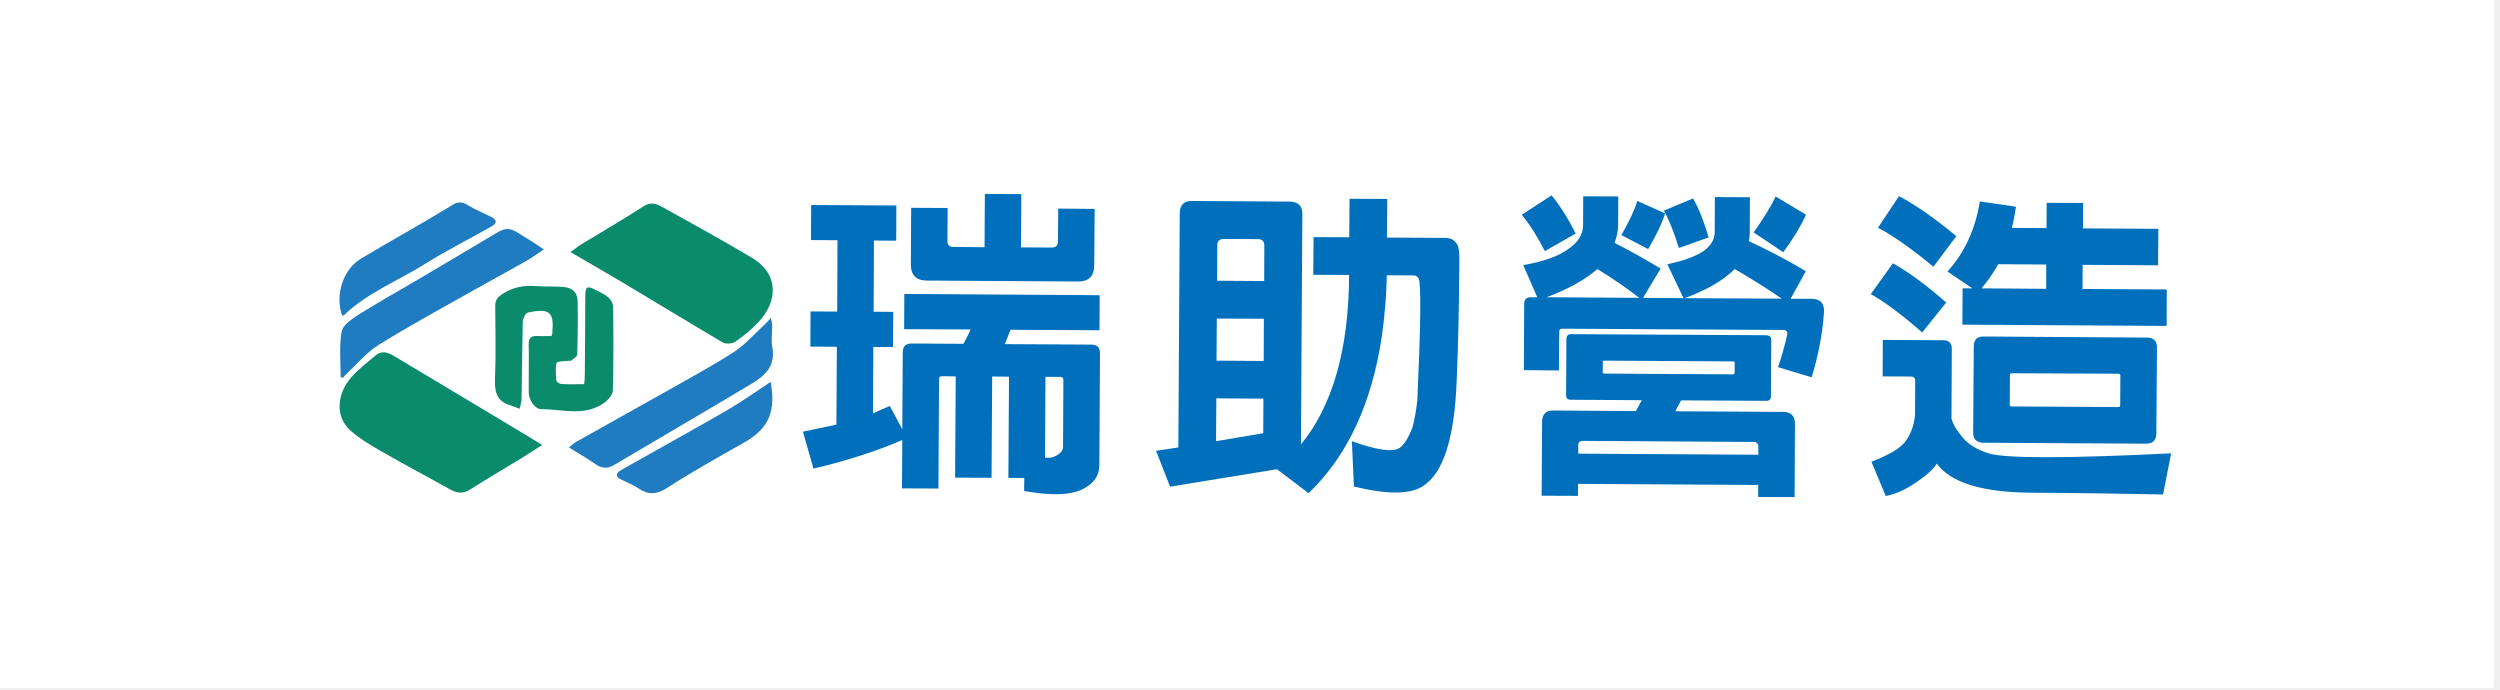
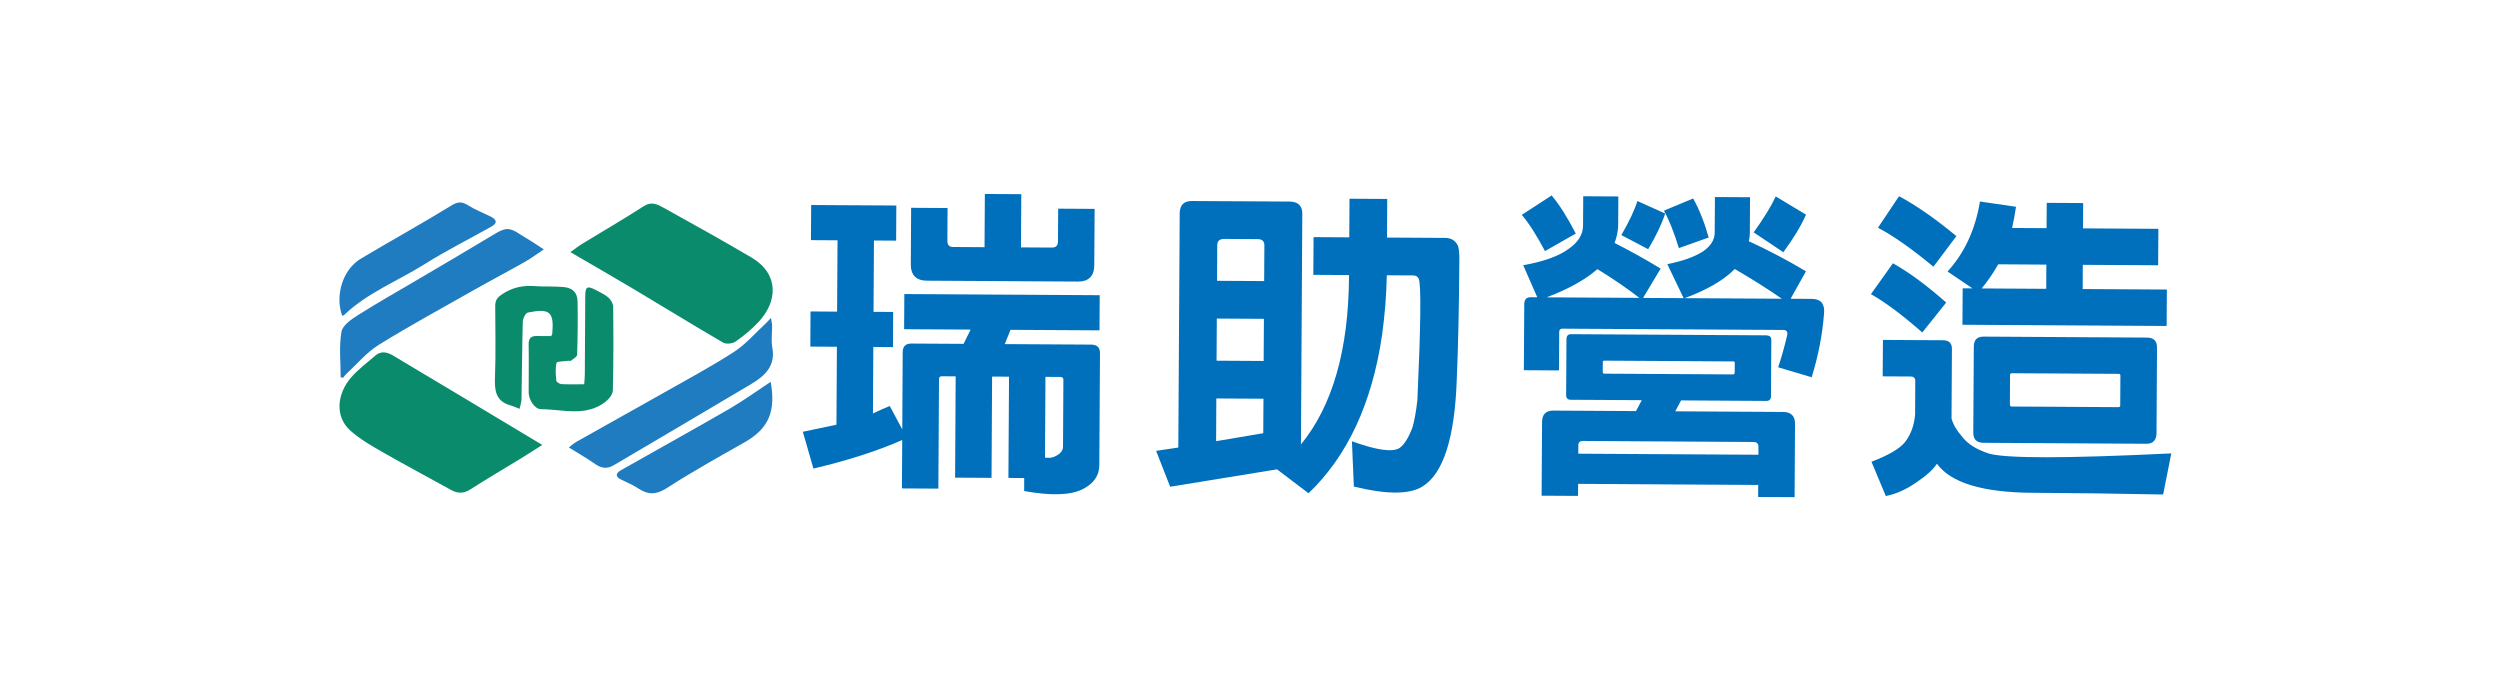
- <svg xmlns="http://www.w3.org/2000/svg" width="232" height="64" viewBox="34.24 3044.68 160.46 44.27" fill="none">
-   <defs>
-     <clipPath id="clip40_2065_114237">
-       <rect width="232" height="64" fill="white" transform="translate(34.24 3044.68) scale(0.69)" />
-     </clipPath>
-   </defs>
-   <g id="çå©çé -16 1" clip-path="url(#clip40_2065_114237)">
-     <path id="Vector_2395" d="M194.7 3044.68H34.24V3088.95H194.7V3044.68Z" fill="white" />
-     <g id="Group_328">
-       <g id="Group_329">
-         <g id="Group_330">
-           <g id="Group_331">
-             <g id="Group_332">
-               <g id="Group_333">
-                 <path id="Vector_2396" d="M97.92 3068.85L97.88 3075.35L95.54 3075.34L95.58 3068.84L94.69 3068.83C94.57 3068.83 94.51 3068.89 94.51 3069.01L94.47 3076.04L92.13 3076.03L92.15 3072.92C90.58 3073.61 88.68 3074.23 86.45 3074.76L85.77 3072.39C86.58 3072.22 87.3 3072.07 87.92 3071.94L87.95 3066.94L86.25 3066.93L86.26 3064.67L87.97 3064.68L87.99 3060.1L86.29 3060.09L86.3 3057.84L91.77 3057.87L91.76 3060.13L90.33 3060.12L90.31 3064.69L91.57 3064.7L91.55 3066.96L90.29 3066.95L90.27 3071.22C90.66 3071.03 91.02 3070.87 91.35 3070.74L92.15 3072.24L92.18 3067.29C92.18 3066.91 92.37 3066.73 92.73 3066.73L96.08 3066.75C96.25 3066.43 96.4 3066.12 96.54 3065.83L92.27 3065.81L92.28 3063.55L104.82 3063.63L104.81 3065.88L99.1 3065.85C98.99 3066.13 98.86 3066.44 98.73 3066.77L104.28 3066.8C104.66 3066.8 104.84 3066.98 104.84 3067.35L104.8 3074.54C104.8 3075.22 104.43 3075.74 103.69 3076.1C102.92 3076.47 101.68 3076.5 99.97 3076.2L99.98 3075.36L98.96 3075.36L99 3068.86L97.92 3068.85ZM97.45 3057.13L99.79 3057.14L99.77 3060.56L101.76 3060.57C102.01 3060.57 102.14 3060.44 102.14 3060.19L102.16 3058.07L104.5 3058.09L104.47 3061.7C104.47 3062.41 104.12 3062.76 103.41 3062.75L93.73 3062.69C93.04 3062.69 92.69 3062.34 92.7 3061.63L92.72 3058.02L95.06 3058.03L95.05 3060.14C95.04 3060.4 95.17 3060.53 95.41 3060.53L97.43 3060.55L97.45 3057.13ZM101.31 3074.05C101.54 3074.08 101.72 3074.07 101.86 3074.01C102.26 3073.85 102.47 3073.63 102.47 3073.35L102.49 3069.06C102.49 3068.94 102.43 3068.88 102.29 3068.87L101.34 3068.87L101.31 3074.05Z" fill="#0070BD" />
-                 <path id="Vector_2397" d="M123.25 3062.43C123.23 3063.62 123.12 3064.89 122.94 3066.23C122.29 3070.59 120.72 3073.96 118.23 3076.34L116.2 3074.8L109.34 3075.92L108.44 3073.62L109.87 3073.4L109.96 3058.35C109.97 3057.83 110.23 3057.58 110.74 3057.58L117.04 3057.62C117.56 3057.64 117.83 3057.89 117.83 3058.39L117.74 3073.21C119.77 3070.73 120.8 3067.13 120.83 3062.42L120.83 3062.33L118.53 3062.32L118.55 3059.9L120.84 3059.91L120.86 3057.44L123.28 3057.45L123.26 3059.93L126.98 3059.95C127.18 3059.95 127.35 3059.99 127.49 3060.07C127.62 3060.16 127.73 3060.28 127.81 3060.44C127.88 3060.62 127.91 3060.92 127.91 3061.34C127.89 3064.22 127.84 3066.79 127.74 3069.04C127.61 3072.81 126.87 3075.1 125.53 3075.91C124.68 3076.43 123.22 3076.42 121.14 3075.91L121.01 3073C122.61 3073.58 123.63 3073.72 124.08 3073.43C124.38 3073.21 124.65 3072.77 124.9 3072.11C125.02 3071.68 125.13 3071.1 125.21 3070.37C125.43 3065.57 125.46 3062.97 125.3 3062.56C125.22 3062.43 125.11 3062.36 124.98 3062.36L123.25 3062.35L123.25 3062.43ZM112.31 3070.25L112.29 3073L115.32 3072.49L115.33 3070.27L112.31 3070.25ZM115.35 3067.85L115.36 3065.14L112.34 3065.13L112.32 3067.83L115.35 3067.85ZM115.38 3062.72L115.39 3060.44C115.39 3060.17 115.25 3060.03 114.97 3060.03L112.78 3060.02C112.5 3060.03 112.37 3060.16 112.37 3060.42L112.36 3062.7L115.38 3062.72Z" fill="#0070BD" />
-                 <path id="Vector_2398" d="M133.83 3057.22C134.34 3057.84 134.86 3058.65 135.38 3059.67L133.4 3060.8C132.87 3059.78 132.37 3059 131.91 3058.47L133.83 3057.22ZM141.26 3061.64C142.23 3061.44 142.99 3061.17 143.52 3060.84C144.03 3060.49 144.29 3060.08 144.3 3059.62L144.31 3057.33L146.56 3057.34L146.55 3059.64C146.55 3059.81 146.53 3059.99 146.49 3060.16C147.74 3060.74 148.97 3061.38 150.15 3062.09L149.17 3063.86L150.53 3063.86C151.11 3063.87 151.37 3064.18 151.31 3064.8C151.21 3066.15 150.95 3067.52 150.52 3068.9C149.79 3068.68 149.07 3068.46 148.37 3068.25C148.57 3067.65 148.77 3066.96 148.95 3066.19C148.99 3065.97 148.91 3065.86 148.69 3065.86L134.52 3065.78C134.39 3065.77 134.32 3065.84 134.32 3065.98L134.3 3068.46L132.05 3068.44L132.07 3064.16C132.09 3063.89 132.22 3063.76 132.48 3063.76L132.91 3063.76L132.01 3061.7C133.31 3061.47 134.27 3061.13 134.88 3060.68C135.52 3060.25 135.84 3059.75 135.85 3059.16L135.86 3057.28L138.11 3057.29L138.1 3059.18C138.09 3059.53 138.01 3059.9 137.87 3060.27C138.87 3060.78 139.85 3061.33 140.83 3061.92L139.7 3063.8L142.3 3063.82L141.26 3061.64ZM135.52 3076.51L133.19 3076.5L133.22 3071.76C133.22 3071.27 133.46 3071.03 133.95 3071.03L139.24 3071.07L139.62 3070.37L135.04 3070.34C134.85 3070.34 134.76 3070.24 134.76 3070.03L134.78 3066.41C134.8 3066.22 134.89 3066.13 135.07 3066.13L147.63 3066.2C147.83 3066.22 147.93 3066.31 147.93 3066.49L147.91 3070.11C147.91 3070.31 147.81 3070.42 147.6 3070.41L142.14 3070.38L141.77 3071.08L148.68 3071.12C149.2 3071.12 149.46 3071.38 149.45 3071.88L149.43 3076.59L147.09 3076.58L147.09 3075.81L135.53 3075.74L135.52 3076.51ZM139.46 3063.8C138.69 3063.2 137.79 3062.58 136.77 3061.95C135.98 3062.64 134.89 3063.24 133.51 3063.76L139.46 3063.8ZM147.1 3073.87L147.1 3073.36C147.11 3073.15 147 3073.05 146.78 3073.05L135.85 3072.98C135.63 3072.98 135.53 3073.08 135.54 3073.29L135.54 3073.8L147.1 3073.87ZM137.2 3067.83C137.13 3067.84 137.1 3067.88 137.12 3067.93L137.11 3068.54C137.11 3068.61 137.14 3068.65 137.19 3068.66L145.5 3068.71C145.55 3068.69 145.58 3068.65 145.58 3068.59L145.58 3067.98C145.59 3067.91 145.56 3067.88 145.5 3067.88L137.2 3067.83ZM141.12 3058.38C140.9 3059.06 140.53 3059.82 140.03 3060.67L138.31 3059.77C138.81 3058.89 139.16 3058.16 139.33 3057.58L141.12 3058.38ZM142.91 3057.42C143.29 3058.07 143.62 3058.91 143.91 3059.92L142 3060.6C141.68 3059.57 141.36 3058.77 141.04 3058.2L142.91 3057.42ZM148.6 3063.85C147.74 3063.25 146.73 3062.62 145.59 3061.95C144.86 3062.67 143.79 3063.3 142.37 3063.82L148.6 3063.85ZM150.16 3058.46C149.84 3059.17 149.36 3059.98 148.7 3060.87L146.8 3059.6C147.45 3058.68 147.93 3057.91 148.21 3057.29L150.16 3058.46Z" fill="#0070BD" />
-                 <path id="Vector_2399" d="M155.74 3061.58C156.76 3062.15 157.9 3062.99 159.16 3064.1L157.62 3066.02C156.33 3064.89 155.23 3064.07 154.32 3063.56L155.74 3061.58ZM157.17 3069.13C157.17 3068.94 157.07 3068.85 156.87 3068.85L155.08 3068.84L155.09 3066.5L158.96 3066.52C159.34 3066.52 159.52 3066.71 159.52 3067.07L159.5 3071.54C159.6 3071.92 159.82 3072.3 160.16 3072.69C160.51 3073.16 161.09 3073.53 161.9 3073.79C163 3074.11 166.9 3074.11 173.6 3073.78L173.08 3076.42C170.13 3076.36 167.33 3076.32 164.69 3076.31C161.49 3076.29 159.45 3075.67 158.56 3074.44C158.32 3074.82 157.86 3075.23 157.19 3075.67C156.54 3076.12 155.9 3076.4 155.28 3076.52L154.36 3074.32C155.44 3073.9 156.16 3073.49 156.5 3073.07C156.88 3072.58 157.1 3071.99 157.16 3071.29L157.17 3069.13ZM156.13 3057.27C157.24 3057.86 158.46 3058.72 159.81 3059.84L158.34 3061.8C156.93 3060.64 155.75 3059.8 154.78 3059.3L156.13 3057.27ZM159.24 3062.11C160.33 3060.91 161.03 3059.41 161.32 3057.61L163.64 3057.95C163.57 3058.44 163.48 3058.89 163.38 3059.31L165.6 3059.32L165.61 3057.7L167.95 3057.71L167.94 3059.34L172.78 3059.37L172.76 3061.71L167.92 3061.68L167.91 3063.23L173.32 3063.26L173.31 3065.6L160.2 3065.52L160.21 3063.19L160.84 3063.19L159.24 3062.11ZM172 3073.16L161.52 3073.1C161.1 3073.08 160.89 3072.87 160.89 3072.45L160.93 3066.91C160.93 3066.49 161.14 3066.28 161.56 3066.28L172.04 3066.35C172.47 3066.35 172.69 3066.56 172.69 3066.98L172.65 3072.52C172.64 3072.95 172.42 3073.16 172 3073.16ZM165.58 3063.22L165.58 3061.66L162.5 3061.64C162.17 3062.22 161.81 3062.74 161.43 3063.19L165.58 3063.22ZM163.36 3068.64C163.29 3068.65 163.25 3068.68 163.25 3068.74L163.24 3070.65C163.25 3070.73 163.29 3070.77 163.34 3070.77L170.2 3070.81C170.28 3070.81 170.32 3070.77 170.33 3070.69L170.34 3068.78C170.34 3068.71 170.3 3068.67 170.22 3068.67L163.36 3068.64Z" fill="#0070BD" />
+ <svg xmlns="http://www.w3.org/2000/svg" width="232" height="64" viewBox="0 0 232 64" fill="none">
+   <rect width="232" height="64" fill="#515151" />
+   <g id="pc">
+     <path d="M-4491.5 -22614C-4491.5 -22615.1 -4490.6 -22616 -4489.5 -22616H50716.5C50717.6 -22616 50718.5 -22615.1 50718.5 -22614V13156C50718.5 13157.1 50717.6 13158 50716.5 13158H-4489.5C-4490.6 13158 -4491.5 13157.1 -4491.5 13156V-22614Z" fill="#888888" />
+     <path d="M-4489.5 -22616V-22615H50716.5V-22616V-22617H-4489.5V-22616ZM50718.5 -22614H50717.5V13156H50718.5H50719.5V-22614H50718.5ZM50716.5 13158V13157H-4489.5V13158V13159H50716.5V13158ZM-4491.5 13156H-4490.5V-22614H-4491.5H-4492.5V13156H-4491.5ZM-4489.5 13158V13157C-4490.05 13157 -4490.5 13156.6 -4490.5 13156H-4491.5H-4492.5C-4492.5 13157.7 -4491.16 13159 -4489.5 13159V13158ZM50718.5 13156H50717.5C50717.5 13156.6 50717.1 13157 50716.5 13157V13158V13159C50718.2 13159 50719.5 13157.7 50719.5 13156H50718.5ZM50716.5 -22616V-22615C50717.1 -22615 50717.5 -22614.6 50717.5 -22614H50718.5H50719.5C50719.5 -22615.7 50718.2 -22617 50716.5 -22617V-22616ZM-4489.5 -22616V-22617C-4491.16 -22617 -4492.5 -22615.7 -4492.5 -22614H-4491.5H-4490.5C-4490.5 -22614.6 -4490.05 -22615 -4489.5 -22615V-22616Z" fill="black" fill-opacity="0.1" />
+     <g id="ç¥ç¦è©&amp;LOGO">
+       <path d="M-3626.5 -6969C-3626.5 -6970.1 -3625.6 -6971 -3624.5 -6971H1969.5C1970.6 -6971 1971.5 -6970.1 1971.5 -6969V4317C1971.5 4318.1 1970.6 4319 1969.5 4319H-3624.5C-3625.6 4319 -3626.5 4318.1 -3626.5 4317V-6969Z" fill="#6E6E6E" />
+       <path d="M-3624.5 -6971V-6970H1969.5V-6971V-6972H-3624.5V-6971ZM1971.5 -6969H1970.5V4317H1971.5H1972.5V-6969H1971.5ZM1969.5 4319V4318H-3624.5V4319V4320H1969.5V4319ZM-3626.5 4317H-3625.5V-6969H-3626.5H-3627.5V4317H-3626.5ZM-3624.5 4319V4318C-3625.05 4318 -3625.5 4317.55 -3625.5 4317H-3626.5H-3627.5C-3627.5 4318.66 -3626.16 4320 -3624.5 4320V4319ZM1971.5 4317H1970.5C1970.5 4317.55 1970.05 4318 1969.5 4318V4319V4320C1971.16 4320 1972.5 4318.66 1972.5 4317H1971.5ZM1969.5 -6971V-6970C1970.05 -6970 1970.5 -6969.55 1970.5 -6969H1971.5H1972.5C1972.5 -6970.66 1971.16 -6972 1969.5 -6972V-6971ZM-3624.5 -6971V-6972C-3626.16 -6972 -3627.5 -6970.66 -3627.5 -6969H-3626.5H-3625.5C-3625.5 -6969.55 -3625.05 -6970 -3624.5 -6970V-6971Z" fill="white" fill-opacity="0.1" />
+       <g id="pcç¥ç¦è©0824">
+         <g id="é¿æå¤¥ä¼´_04_18">
+           <mask id="path-5-inside-1_2065_114237" fill="white">
+             <path d="M-49.5 -40H1006.5V105H-49.5V-40Z" />
+           </mask>
+           <path d="M-49.5 -40H1006.5V105H-49.5V-40Z" fill="white" />
+           <path d="M1006.5 105V104H-49.5V105V106H1006.5V105Z" fill="#D9D9D9" mask="url(#path-5-inside-1_2065_114237)" />
+           <g id="çå©çé -16 1" clip-path="url(#clip0_2065_114237)">
+             <path id="Vector" d="M232 0H0V64H232V0Z" fill="white" />
+             <g id="Group">
+               <g id="Group_2">
+                 <g id="Group_3">
+                   <g id="Group_4">
+                     <g id="Group_5">
+                       <g id="Group_6">
+                         <path id="Vector_2" d="M92.067 34.946L92.014 44.346L88.633 44.325L88.686 34.925L87.403 34.917C87.229 34.916 87.143 35.003 87.14 35.18L87.08 45.345L83.699 45.325L83.725 40.83C81.466 41.834 78.717 42.719 75.485 43.483L74.503 40.069C75.681 39.821 76.723 39.603 77.622 39.412L77.665 32.178L75.2 32.164L75.216 28.902L77.682 28.919L77.722 22.3L75.255 22.285L75.276 19.025L83.18 19.072L83.161 22.332L81.103 22.32L81.064 28.938L82.887 28.948L82.867 32.212L81.044 32.198L81.009 38.37C81.58 38.098 82.1 37.865 82.568 37.673L83.731 39.851L83.77 32.684C83.775 32.146 84.042 31.88 84.57 31.881L89.419 31.909C89.657 31.44 89.874 30.999 90.074 30.585L83.903 30.55L83.922 27.288L102.053 27.395L102.034 30.657L93.777 30.608C93.615 31.018 93.437 31.461 93.24 31.932L101.261 31.979C101.811 31.983 102.083 32.249 102.079 32.777L102.017 43.169C102.014 44.148 101.48 44.901 100.418 45.422C99.3 45.964 97.506 46.013 95.042 45.567L95.048 44.362L93.581 44.353L93.638 34.955L92.067 34.946ZM91.394 18L94.776 18.02L94.747 22.957L97.622 22.974C97.992 22.976 98.179 22.79 98.179 22.419L98.199 19.364L101.582 19.384L101.548 24.612C101.543 25.629 101.031 26.135 100.01 26.13L86.013 26.047C85.013 26.041 84.516 25.528 84.524 24.512L84.553 19.284L87.934 19.305L87.918 22.359C87.916 22.732 88.09 22.92 88.445 22.92L91.365 22.939L91.394 18ZM96.975 42.465C97.307 42.507 97.572 42.488 97.767 42.41C98.351 42.18 98.647 41.858 98.647 41.446L98.683 35.247C98.683 35.072 98.588 34.983 98.395 34.981L97.018 34.973L96.975 42.465Z" fill="#0070BD" />
+                         <path id="Vector_3" d="M128.691 25.664C128.661 27.388 128.513 29.219 128.248 31.154C127.31 37.456 125.037 42.33 121.431 45.775L118.506 43.555L108.591 45.169L107.288 41.841L109.347 41.531L109.476 19.762C109.501 19.018 109.874 18.649 110.601 18.654L119.714 18.705C120.476 18.731 120.857 19.106 120.853 19.828L120.727 41.245C123.662 37.659 125.15 32.46 125.188 25.644L125.192 25.526L121.876 25.507L121.899 22.005L125.212 22.024L125.234 18.442L128.735 18.461L128.715 22.046L134.091 22.077C134.383 22.078 134.628 22.14 134.824 22.258C135.018 22.376 135.174 22.555 135.29 22.791C135.387 23.046 135.433 23.477 135.428 24.085C135.405 28.258 135.325 31.971 135.188 35.221C135 40.664 133.932 43.978 131.985 45.16C130.768 45.899 128.651 45.894 125.637 45.153L125.458 40.949C127.765 41.787 129.242 41.99 129.892 41.565C130.324 41.253 130.718 40.62 131.077 39.662C131.259 39.035 131.411 38.195 131.533 37.138C131.848 30.207 131.892 26.448 131.659 25.858C131.544 25.662 131.385 25.564 131.193 25.561L128.697 25.546L128.691 25.664ZM112.876 36.977L112.855 40.941L117.23 40.203L117.25 37.001L112.876 36.977ZM117.267 33.499L117.291 29.588L112.919 29.562L112.897 33.472L117.267 33.499ZM117.314 26.084L117.334 22.78C117.337 22.389 117.132 22.193 116.718 22.193L113.552 22.172C113.159 22.193 112.963 22.385 112.959 22.754L112.943 26.059L117.314 26.084Z" fill="#0070BD" />
+                         <path id="Vector_4" d="M143.993 18.136C144.731 19.022 145.477 20.2 146.232 21.675L143.374 23.301C142.597 21.828 141.88 20.708 141.221 19.94L143.993 18.136ZM154.729 24.515C156.14 24.23 157.23 23.844 157.999 23.358C158.744 22.855 159.121 22.268 159.123 21.603L159.145 18.284L162.403 18.303L162.385 21.624C162.383 21.879 162.352 22.131 162.291 22.386C164.107 23.218 165.875 24.149 167.592 25.179L166.168 27.725L168.136 27.736C168.976 27.742 169.357 28.194 169.271 29.09C169.123 31.046 168.739 33.019 168.122 35.011C167.067 34.693 166.033 34.383 165.013 34.083C165.31 33.205 165.591 32.209 165.853 31.093C165.915 30.779 165.787 30.623 165.474 30.619L144.992 30.501C144.797 30.499 144.699 30.595 144.696 30.791L144.677 34.376L141.414 34.355L141.451 28.166C141.474 27.774 141.672 27.582 142.044 27.582L142.66 27.588L141.355 24.615C143.242 24.272 144.625 23.78 145.508 23.138C146.435 22.516 146.9 21.784 146.906 20.942L146.924 18.212L150.182 18.231L150.166 20.964C150.145 21.472 150.03 22 149.835 22.548C151.277 23.28 152.702 24.072 154.108 24.924L152.476 27.648L156.24 27.668L154.729 24.515ZM146.441 46.019L143.061 46.001L143.103 39.16C143.107 38.451 143.458 38.1 144.16 38.103L151.82 38.148L152.357 37.137L145.748 37.098C145.473 37.096 145.338 36.949 145.338 36.655L145.368 31.419C145.39 31.145 145.529 31.01 145.784 31.011L163.94 31.119C164.232 31.142 164.38 31.278 164.378 31.533L164.348 36.768C164.346 37.059 164.198 37.209 163.905 37.206L156.004 37.157L155.465 38.17L165.464 38.229C166.212 38.231 166.582 38.601 166.577 39.327L166.539 46.139L163.155 46.119L163.162 45.003L146.449 44.902L146.441 46.019ZM152.131 27.642C151.02 26.775 149.723 25.887 148.239 24.975C147.097 25.969 145.525 26.838 143.523 27.593L152.131 27.642ZM163.182 42.2L163.184 41.46C163.187 41.164 163.029 41.017 162.716 41.016L146.915 40.92C146.602 40.92 146.451 41.067 146.47 41.361L146.465 42.102L163.182 42.2ZM148.86 33.468C148.761 33.487 148.72 33.536 148.741 33.614L148.734 34.498C148.734 34.597 148.774 34.656 148.852 34.675L160.863 34.746C160.94 34.71 160.982 34.651 160.982 34.571L160.985 33.689C160.987 33.59 160.948 33.54 160.87 33.54L148.86 33.468ZM154.528 19.815C154.211 20.791 153.681 21.895 152.951 23.125L150.461 21.815C151.194 20.549 151.69 19.494 151.95 18.654L154.528 19.815ZM157.122 18.42C157.663 19.361 158.147 20.572 158.568 22.039L155.8 23.025C155.342 21.531 154.877 20.375 154.413 19.548L157.122 18.42ZM165.351 27.722C164.101 26.851 162.648 25.933 160.988 24.963C159.943 26.015 158.391 26.915 156.332 27.668L165.351 27.722ZM167.6 19.921C167.142 20.955 166.44 22.117 165.494 23.405L162.741 21.566C163.69 20.241 164.374 19.127 164.788 18.23L167.6 19.921Z" fill="#0070BD" />
+                         <path id="Vector_5" d="M175.664 24.433C177.148 25.263 178.794 26.478 180.608 28.075L178.388 30.853C176.518 29.216 174.93 28.031 173.622 27.298L175.664 24.433ZM177.737 35.354C177.739 35.08 177.593 34.943 177.301 34.94L174.713 34.925L174.737 31.544L180.317 31.575C180.867 31.579 181.141 31.845 181.138 32.376L181.102 38.84C181.253 39.389 181.572 39.94 182.059 40.492C182.567 41.179 183.403 41.712 184.576 42.092C186.16 42.552 191.802 42.546 201.496 42.075L200.74 45.89C196.472 45.806 192.427 45.751 188.608 45.73C183.987 45.702 181.034 44.804 179.749 43.034C179.395 43.578 178.734 44.173 177.77 44.812C176.828 45.456 175.904 45.86 175.003 46.031L173.672 42.85C175.239 42.252 176.273 41.651 176.768 41.046C177.319 40.345 177.636 39.486 177.722 38.468L177.737 35.354ZM176.23 18.209C177.83 19.061 179.603 20.296 181.554 21.912L179.422 24.75C177.394 23.071 175.679 21.868 174.274 21.134L176.23 18.209ZM180.734 25.195C182.31 23.463 183.313 21.3 183.738 18.7L187.086 19.189C186.984 19.894 186.861 20.55 186.721 21.155L189.921 21.174L189.938 18.824L193.318 18.844L193.303 21.193L200.298 21.235L200.275 24.617L193.285 24.577L193.272 26.822L201.084 26.869L201.065 30.249L182.113 30.137L182.136 26.757L183.043 26.761L180.734 25.195ZM199.181 41.182L184.025 41.092C183.417 41.068 183.118 40.754 183.12 40.145L183.169 32.143C183.174 31.536 183.475 31.234 184.082 31.237L199.237 31.328C199.862 31.331 200.173 31.636 200.171 32.246L200.124 40.248C200.098 40.872 199.786 41.184 199.181 41.182ZM189.889 26.803L189.901 24.556L185.435 24.528C184.963 25.363 184.448 26.108 183.896 26.766L189.889 26.803ZM186.681 34.635C186.585 34.653 186.533 34.702 186.532 34.78L186.517 37.55C186.535 37.665 186.585 37.724 186.662 37.724L196.581 37.783C196.699 37.783 196.755 37.727 196.758 37.607L196.773 34.839C196.773 34.742 196.715 34.693 196.602 34.693L186.681 34.635Z" fill="#0070BD" />
+                       </g>
+                     </g>
+                   </g>
+                 </g>
+                 <path id="Vector_6" fill-rule="evenodd" clip-rule="evenodd" d="M52.932 23.397C53.383 23.076 53.685 22.834 54.012 22.634C55.923 21.467 57.863 20.345 59.743 19.131C60.46 18.669 61.016 18.965 61.573 19.274C64.307 20.794 67.044 22.308 69.736 23.896C72.335 25.43 72.171 27.998 70.371 29.902C69.738 30.573 69.011 31.176 68.253 31.703C67.973 31.897 67.379 31.956 67.097 31.789C64.306 30.164 61.556 28.468 58.782 26.814C56.906 25.696 55.013 24.611 52.932 23.397Z" fill="#0A8C6C" />
+                 <path id="Vector_7" fill-rule="evenodd" clip-rule="evenodd" d="M50.323 41.288C49.59 41.752 49.017 42.128 48.433 42.487C46.837 43.462 45.223 44.409 43.647 45.417C43.025 45.814 42.477 45.809 41.861 45.469C39.728 44.287 37.573 43.144 35.456 41.932C34.438 41.351 33.398 40.748 32.528 39.976C31.044 38.654 31.277 36.553 32.567 35.047C33.221 34.285 34.053 33.673 34.819 33.009C35.382 32.52 35.947 32.673 36.527 33.023C38.56 34.251 40.605 35.462 42.644 36.681C45.137 38.175 47.629 39.671 50.323 41.288Z" fill="#0A8C6C" />
+                 <path id="Vector_8" fill-rule="evenodd" clip-rule="evenodd" d="M51.153 31.184C51.227 31.034 51.247 31.011 51.248 30.987C51.429 28.949 51.038 28.584 48.986 29.005C48.775 29.047 48.525 29.543 48.516 29.834C48.448 32.234 48.44 34.634 48.396 37.034C48.39 37.337 48.279 37.638 48.216 37.941C47.934 37.832 47.658 37.701 47.368 37.619C45.983 37.231 45.886 36.218 45.934 34.991C46.017 32.81 45.964 30.623 45.957 28.438C45.955 27.933 46.071 27.655 46.579 27.316C47.545 26.669 48.51 26.47 49.619 26.551C50.504 26.616 51.4 26.558 52.284 26.635C53.148 26.71 53.583 27.149 53.599 27.989C53.63 29.633 53.61 31.281 53.556 32.924C53.55 33.115 53.195 33.303 52.987 33.472C52.94 33.512 52.829 33.468 52.749 33.48C52.363 33.535 51.682 33.526 51.647 33.672C51.518 34.2 51.575 34.785 51.631 35.343C51.644 35.464 51.94 35.637 52.111 35.646C52.78 35.682 53.452 35.66 54.211 35.66C54.233 35.352 54.268 35.069 54.271 34.785C54.287 32.356 54.3 29.928 54.31 27.501C54.314 26.596 54.489 26.487 55.299 26.919C55.693 27.129 56.119 27.313 56.448 27.602C56.68 27.807 56.899 28.166 56.903 28.46C56.931 31.048 56.936 33.639 56.873 36.228C56.865 36.586 56.522 37.027 56.21 37.272C54.367 38.718 52.231 37.981 50.203 37.974C49.623 37.972 49.061 37.102 49.059 36.417C49.053 34.934 49.09 33.45 49.057 31.967C49.045 31.337 49.323 31.159 49.881 31.181C50.307 31.196 50.735 31.184 51.153 31.184Z" fill="#0A8C6C" />
+                 <path id="Vector_9" fill-rule="evenodd" clip-rule="evenodd" d="M31.614 35.006C31.614 33.593 31.449 32.15 31.689 30.779C31.797 30.17 32.656 29.597 33.293 29.196C35.116 28.043 37.002 26.986 38.862 25.888C41.202 24.507 43.549 23.136 45.874 21.731C46.898 21.112 47.287 21.084 48.275 21.752C48.608 21.977 48.964 22.167 49.304 22.382C49.635 22.59 49.96 22.811 50.467 23.143C49.857 23.549 49.31 23.961 48.718 24.295C47.188 25.164 45.628 25.981 44.096 26.848C41.101 28.544 38.073 30.191 35.148 32.002C34.015 32.704 33.124 33.794 32.127 34.711C32.017 34.813 31.933 34.943 31.837 35.06C31.763 35.041 31.689 35.024 31.614 35.006Z" fill="#1F7CC1" />
+                 <path id="Vector_10" fill-rule="evenodd" clip-rule="evenodd" d="M52.79 41.523C53.067 41.313 53.252 41.132 53.47 41.01C56.186 39.48 58.912 37.967 61.624 36.431C63.804 35.196 66.018 34.014 68.117 32.654C69.212 31.945 70.091 30.903 71.066 30.008C71.199 29.887 71.313 29.748 71.543 29.504C71.595 29.831 71.653 30.024 71.655 30.218C71.663 30.891 71.548 31.584 71.67 32.236C71.993 33.965 70.974 34.885 69.712 35.638C65.471 38.166 61.207 40.659 56.955 43.174C56.347 43.534 55.816 43.466 55.244 43.069C54.502 42.552 53.715 42.101 52.79 41.523Z" fill="#1F7CC1" />
+                 <path id="Vector_11" fill-rule="evenodd" clip-rule="evenodd" d="M31.744 29.276C31.078 27.393 31.815 25.007 33.47 24.016C36.265 22.342 39.122 20.774 41.896 19.067C42.53 18.678 42.897 18.709 43.466 19.069C44.12 19.482 44.859 19.758 45.554 20.109C46.124 20.395 46.158 20.715 45.624 21.015C43.554 22.183 41.42 23.245 39.411 24.51C36.903 26.087 34.077 27.166 31.899 29.263C31.871 29.291 31.797 29.273 31.744 29.276Z" fill="#1F7CC1" />
+                 <path id="Vector_12" fill-rule="evenodd" clip-rule="evenodd" d="M71.52 35.432C71.985 38.074 71.425 39.722 69.115 41.034C66.699 42.406 64.264 43.755 61.933 45.262C60.955 45.893 60.199 45.965 59.267 45.347C58.759 45.009 58.182 44.768 57.629 44.5C57.029 44.209 57.193 43.879 57.621 43.637C60.96 41.739 64.325 39.885 67.648 37.962C68.976 37.194 70.222 36.287 71.52 35.432Z" fill="#1F7CC1" />
              </g>
            </g>
          </g>
        </g>
-         <path id="Vector_2400" fill-rule="evenodd" clip-rule="evenodd" d="M70.85 3060.86C71.16 3060.64 71.37 3060.47 71.6 3060.33C72.92 3059.53 74.26 3058.75 75.56 3057.91C76.06 3057.59 76.44 3057.8 76.82 3058.01C78.72 3059.06 80.61 3060.11 82.47 3061.21C84.27 3062.27 84.16 3064.04 82.91 3065.36C82.47 3065.83 81.97 3066.24 81.44 3066.61C81.25 3066.74 80.84 3066.78 80.64 3066.67C78.71 3065.54 76.81 3064.37 74.89 3063.23C73.6 3062.45 72.29 3061.7 70.85 3060.86Z" fill="#0A8C6C" />
-         <path id="Vector_2401" fill-rule="evenodd" clip-rule="evenodd" d="M69.04 3073.24C68.54 3073.56 68.14 3073.82 67.74 3074.07C66.63 3074.74 65.52 3075.4 64.43 3076.09C64 3076.37 63.62 3076.36 63.19 3076.13C61.72 3075.31 60.22 3074.52 58.76 3073.68C58.06 3073.28 57.34 3072.86 56.74 3072.33C55.71 3071.42 55.87 3069.96 56.76 3068.92C57.21 3068.39 57.79 3067.97 58.32 3067.51C58.71 3067.17 59.1 3067.28 59.5 3067.52C60.91 3068.37 62.32 3069.21 63.73 3070.05C65.46 3071.08 67.18 3072.12 69.04 3073.24Z" fill="#0A8C6C" />
-         <path id="Vector_2402" fill-rule="evenodd" clip-rule="evenodd" d="M69.62 3066.25C69.67 3066.14 69.68 3066.13 69.68 3066.11C69.81 3064.7 69.54 3064.45 68.12 3064.74C67.97 3064.77 67.8 3065.11 67.79 3065.31C67.75 3066.97 67.74 3068.63 67.71 3070.29C67.71 3070.5 67.63 3070.71 67.59 3070.92C67.39 3070.85 67.2 3070.76 67 3070.7C66.04 3070.43 65.97 3069.73 66.01 3068.88C66.07 3067.37 66.03 3065.86 66.02 3064.35C66.02 3064 66.1 3063.81 66.45 3063.57C67.12 3063.13 67.79 3062.99 68.56 3063.04C69.17 3063.09 69.79 3063.05 70.4 3063.1C71 3063.15 71.3 3063.46 71.31 3064.04C71.33 3065.18 71.32 3066.31 71.28 3067.45C71.28 3067.58 71.03 3067.71 70.89 3067.83C70.85 3067.86 70.78 3067.83 70.72 3067.84C70.45 3067.87 69.98 3067.87 69.96 3067.97C69.87 3068.33 69.91 3068.74 69.95 3069.12C69.96 3069.21 70.16 3069.33 70.28 3069.33C70.74 3069.36 71.21 3069.34 71.73 3069.34C71.75 3069.13 71.77 3068.93 71.77 3068.74C71.79 3067.06 71.79 3065.38 71.8 3063.7C71.8 3063.07 71.92 3063 72.48 3063.3C72.76 3063.44 73.05 3063.57 73.28 3063.77C73.44 3063.91 73.59 3064.16 73.59 3064.36C73.61 3066.15 73.62 3067.95 73.57 3069.74C73.57 3069.98 73.33 3070.29 73.12 3070.46C71.84 3071.46 70.36 3070.95 68.96 3070.94C68.56 3070.94 68.17 3070.34 68.17 3069.87C68.16 3068.84 68.19 3067.82 68.17 3066.79C68.16 3066.35 68.35 3066.23 68.74 3066.25C69.03 3066.26 69.33 3066.25 69.62 3066.25Z" fill="#0A8C6C" />
-         <path id="Vector_2403" fill-rule="evenodd" clip-rule="evenodd" d="M56.1 3068.89C56.1 3067.91 55.99 3066.92 56.16 3065.97C56.23 3065.55 56.82 3065.15 57.26 3064.87C58.53 3064.08 59.83 3063.34 61.12 3062.59C62.73 3061.63 64.36 3060.68 65.97 3059.71C66.67 3059.28 66.94 3059.26 67.63 3059.72C67.86 3059.88 68.1 3060.01 68.34 3060.16C68.57 3060.3 68.79 3060.46 69.14 3060.69C68.72 3060.97 68.34 3061.25 67.93 3061.48C66.87 3062.08 65.8 3062.65 64.74 3063.25C62.66 3064.42 60.57 3065.56 58.55 3066.81C57.76 3067.3 57.15 3068.05 56.46 3068.69C56.38 3068.76 56.32 3068.85 56.26 3068.93C56.21 3068.92 56.15 3068.9 56.1 3068.89Z" fill="#1F7CC1" />
-         <path id="Vector_2404" fill-rule="evenodd" clip-rule="evenodd" d="M70.75 3073.4C70.94 3073.25 71.07 3073.13 71.22 3073.04C73.1 3071.99 74.98 3070.94 76.86 3069.88C78.37 3069.02 79.9 3068.21 81.35 3067.27C82.11 3066.77 82.72 3066.05 83.39 3065.44C83.48 3065.35 83.56 3065.25 83.72 3065.09C83.76 3065.31 83.8 3065.45 83.8 3065.58C83.8 3066.05 83.72 3066.52 83.81 3066.98C84.03 3068.17 83.33 3068.81 82.45 3069.33C79.52 3071.08 76.57 3072.8 73.63 3074.54C73.21 3074.79 72.84 3074.74 72.45 3074.47C71.93 3074.11 71.39 3073.8 70.75 3073.4Z" fill="#1F7CC1" />
-         <path id="Vector_2405" fill-rule="evenodd" clip-rule="evenodd" d="M56.19 3064.93C55.73 3063.63 56.24 3061.98 57.39 3061.29C59.32 3060.13 61.3 3059.05 63.22 3057.87C63.65 3057.6 63.91 3057.62 64.3 3057.87C64.75 3058.15 65.26 3058.35 65.74 3058.59C66.14 3058.79 66.16 3059.01 65.79 3059.21C64.36 3060.02 62.89 3060.76 61.5 3061.63C59.76 3062.72 57.81 3063.47 56.3 3064.92C56.28 3064.94 56.23 3064.93 56.19 3064.93Z" fill="#1F7CC1" />
-         <path id="Vector_2406" fill-rule="evenodd" clip-rule="evenodd" d="M83.7 3069.19C84.03 3071.01 83.64 3072.15 82.04 3073.06C80.37 3074.01 78.69 3074.94 77.07 3075.99C76.4 3076.42 75.87 3076.47 75.23 3076.04C74.88 3075.81 74.48 3075.64 74.1 3075.46C73.68 3075.26 73.8 3075.03 74.09 3074.86C76.4 3073.55 78.73 3072.27 81.03 3070.94C81.94 3070.4 82.81 3069.78 83.7 3069.19Z" fill="#1F7CC1" />
      </g>
    </g>
  </g>
+   <defs>
+     <clipPath id="clip0_2065_114237">
+       <rect width="232" height="64" fill="white" />
+     </clipPath>
+   </defs>
</svg>
